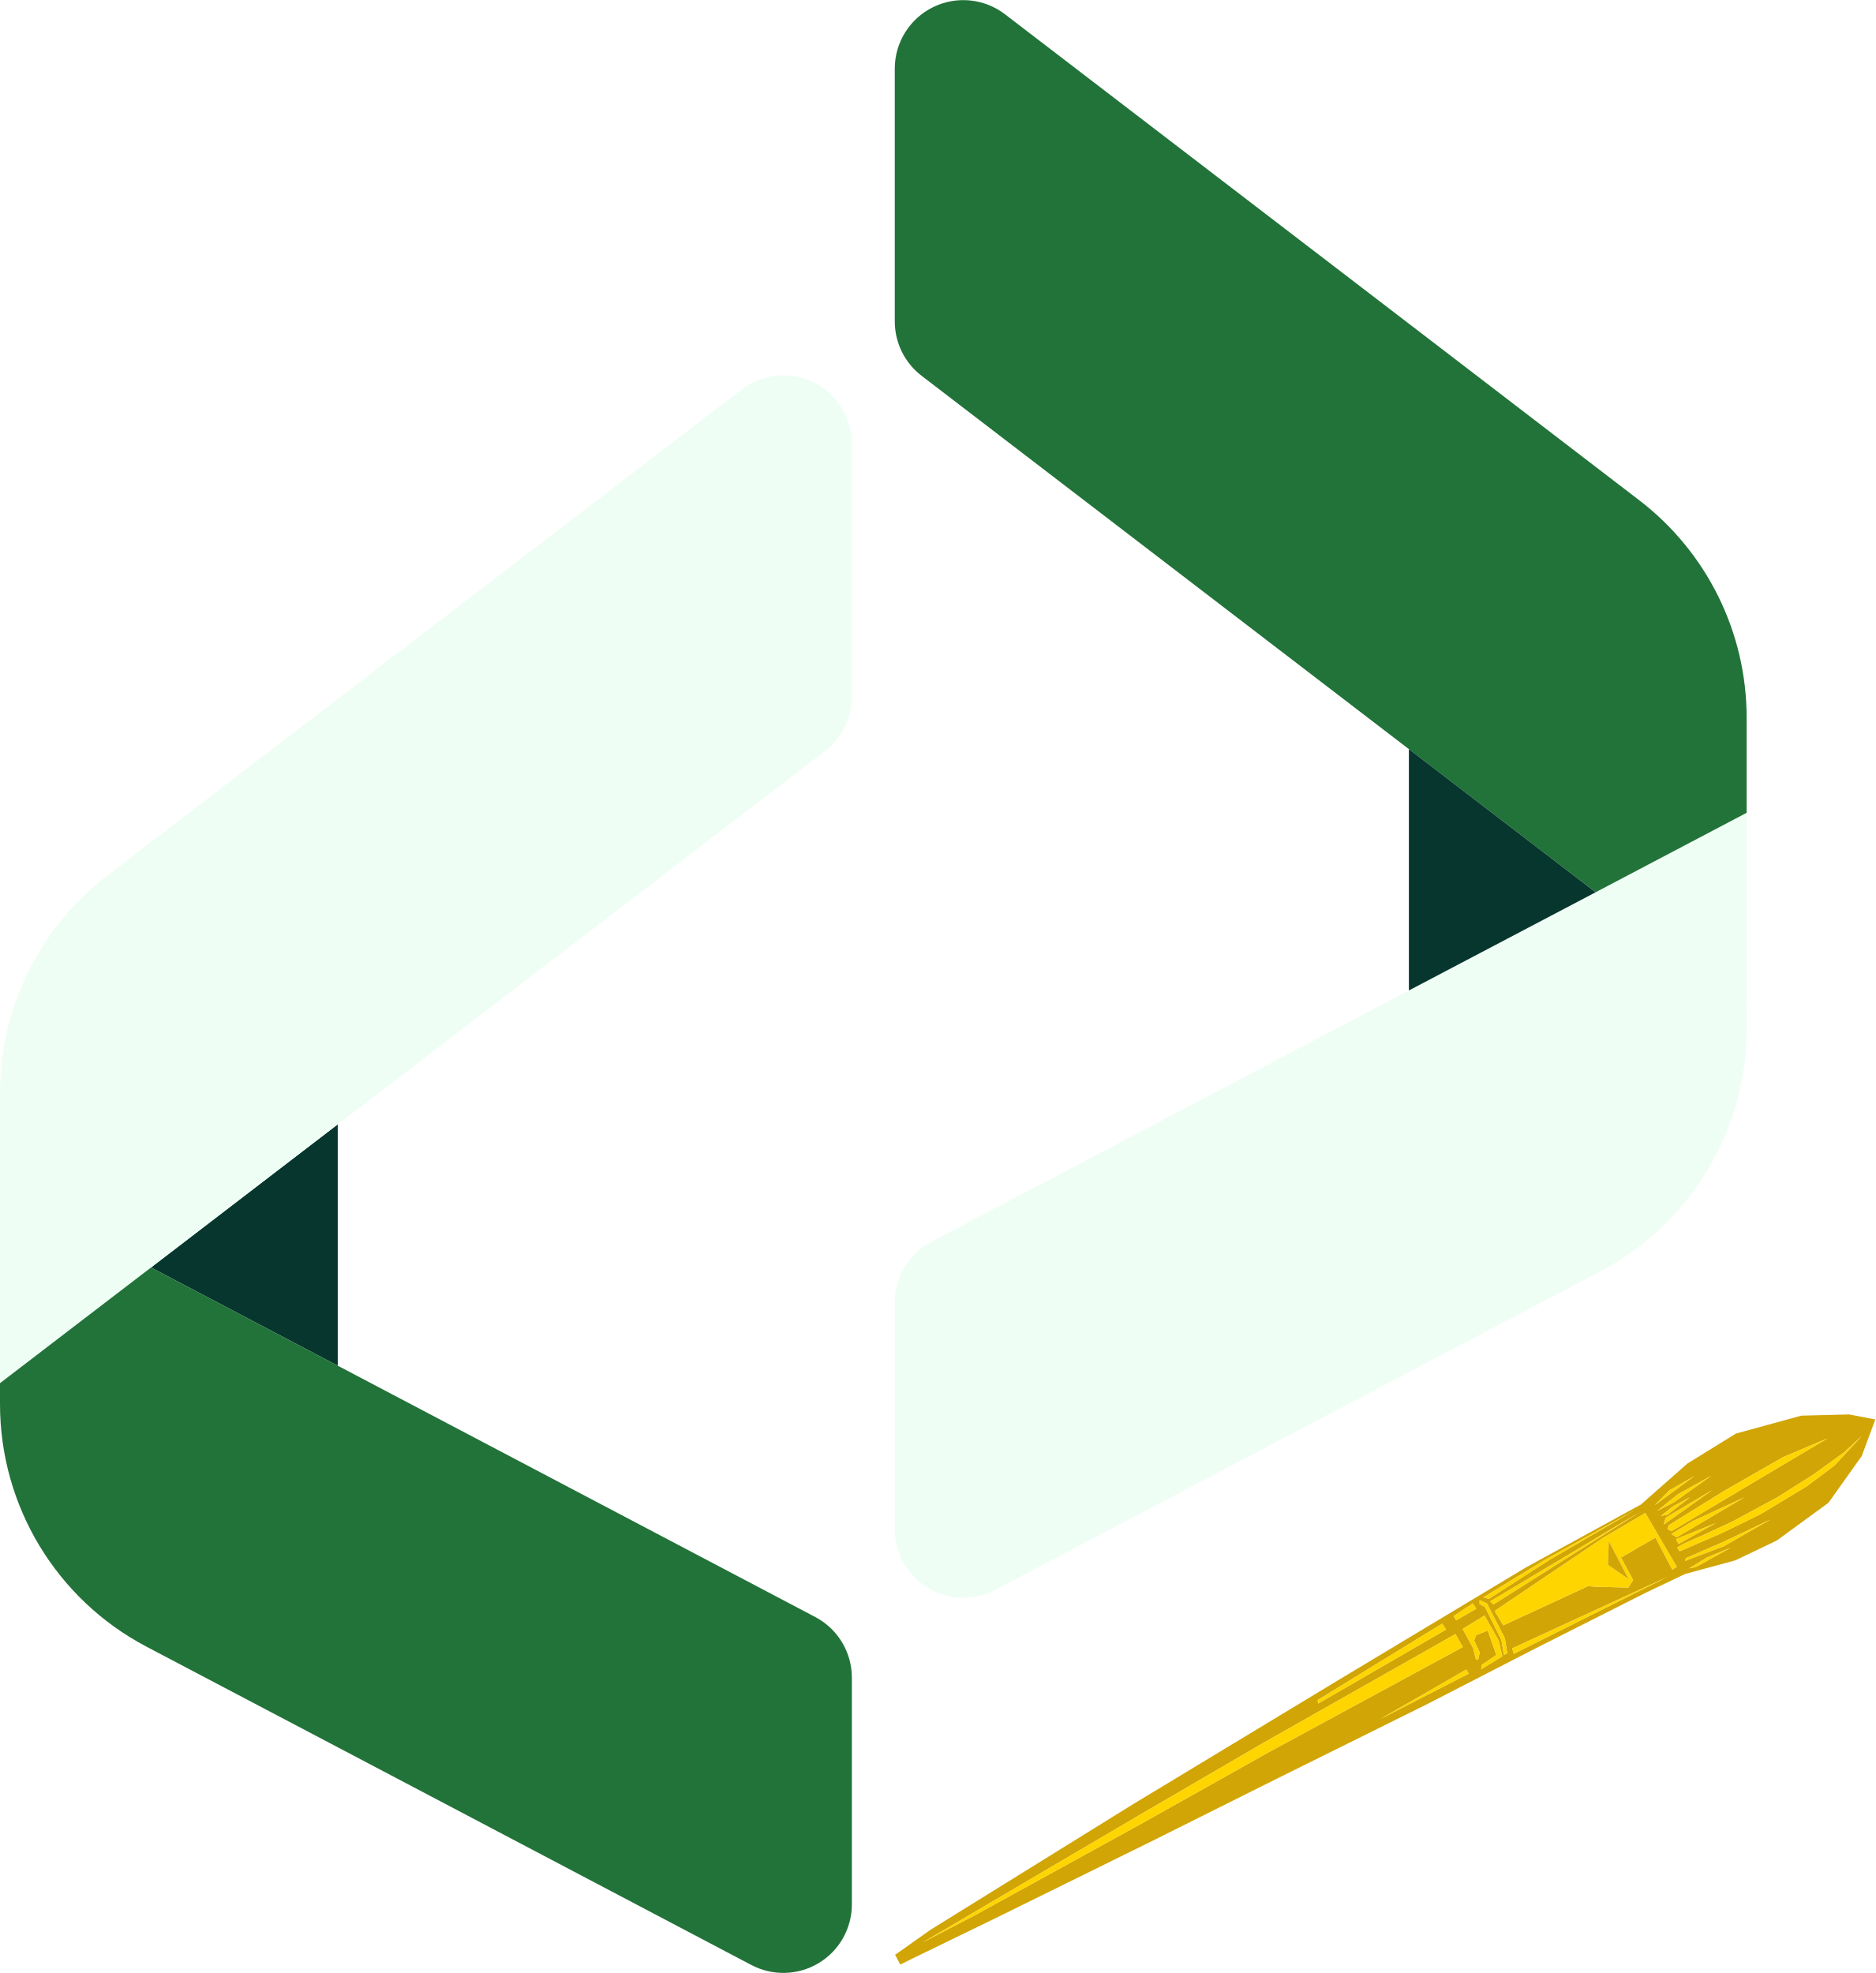
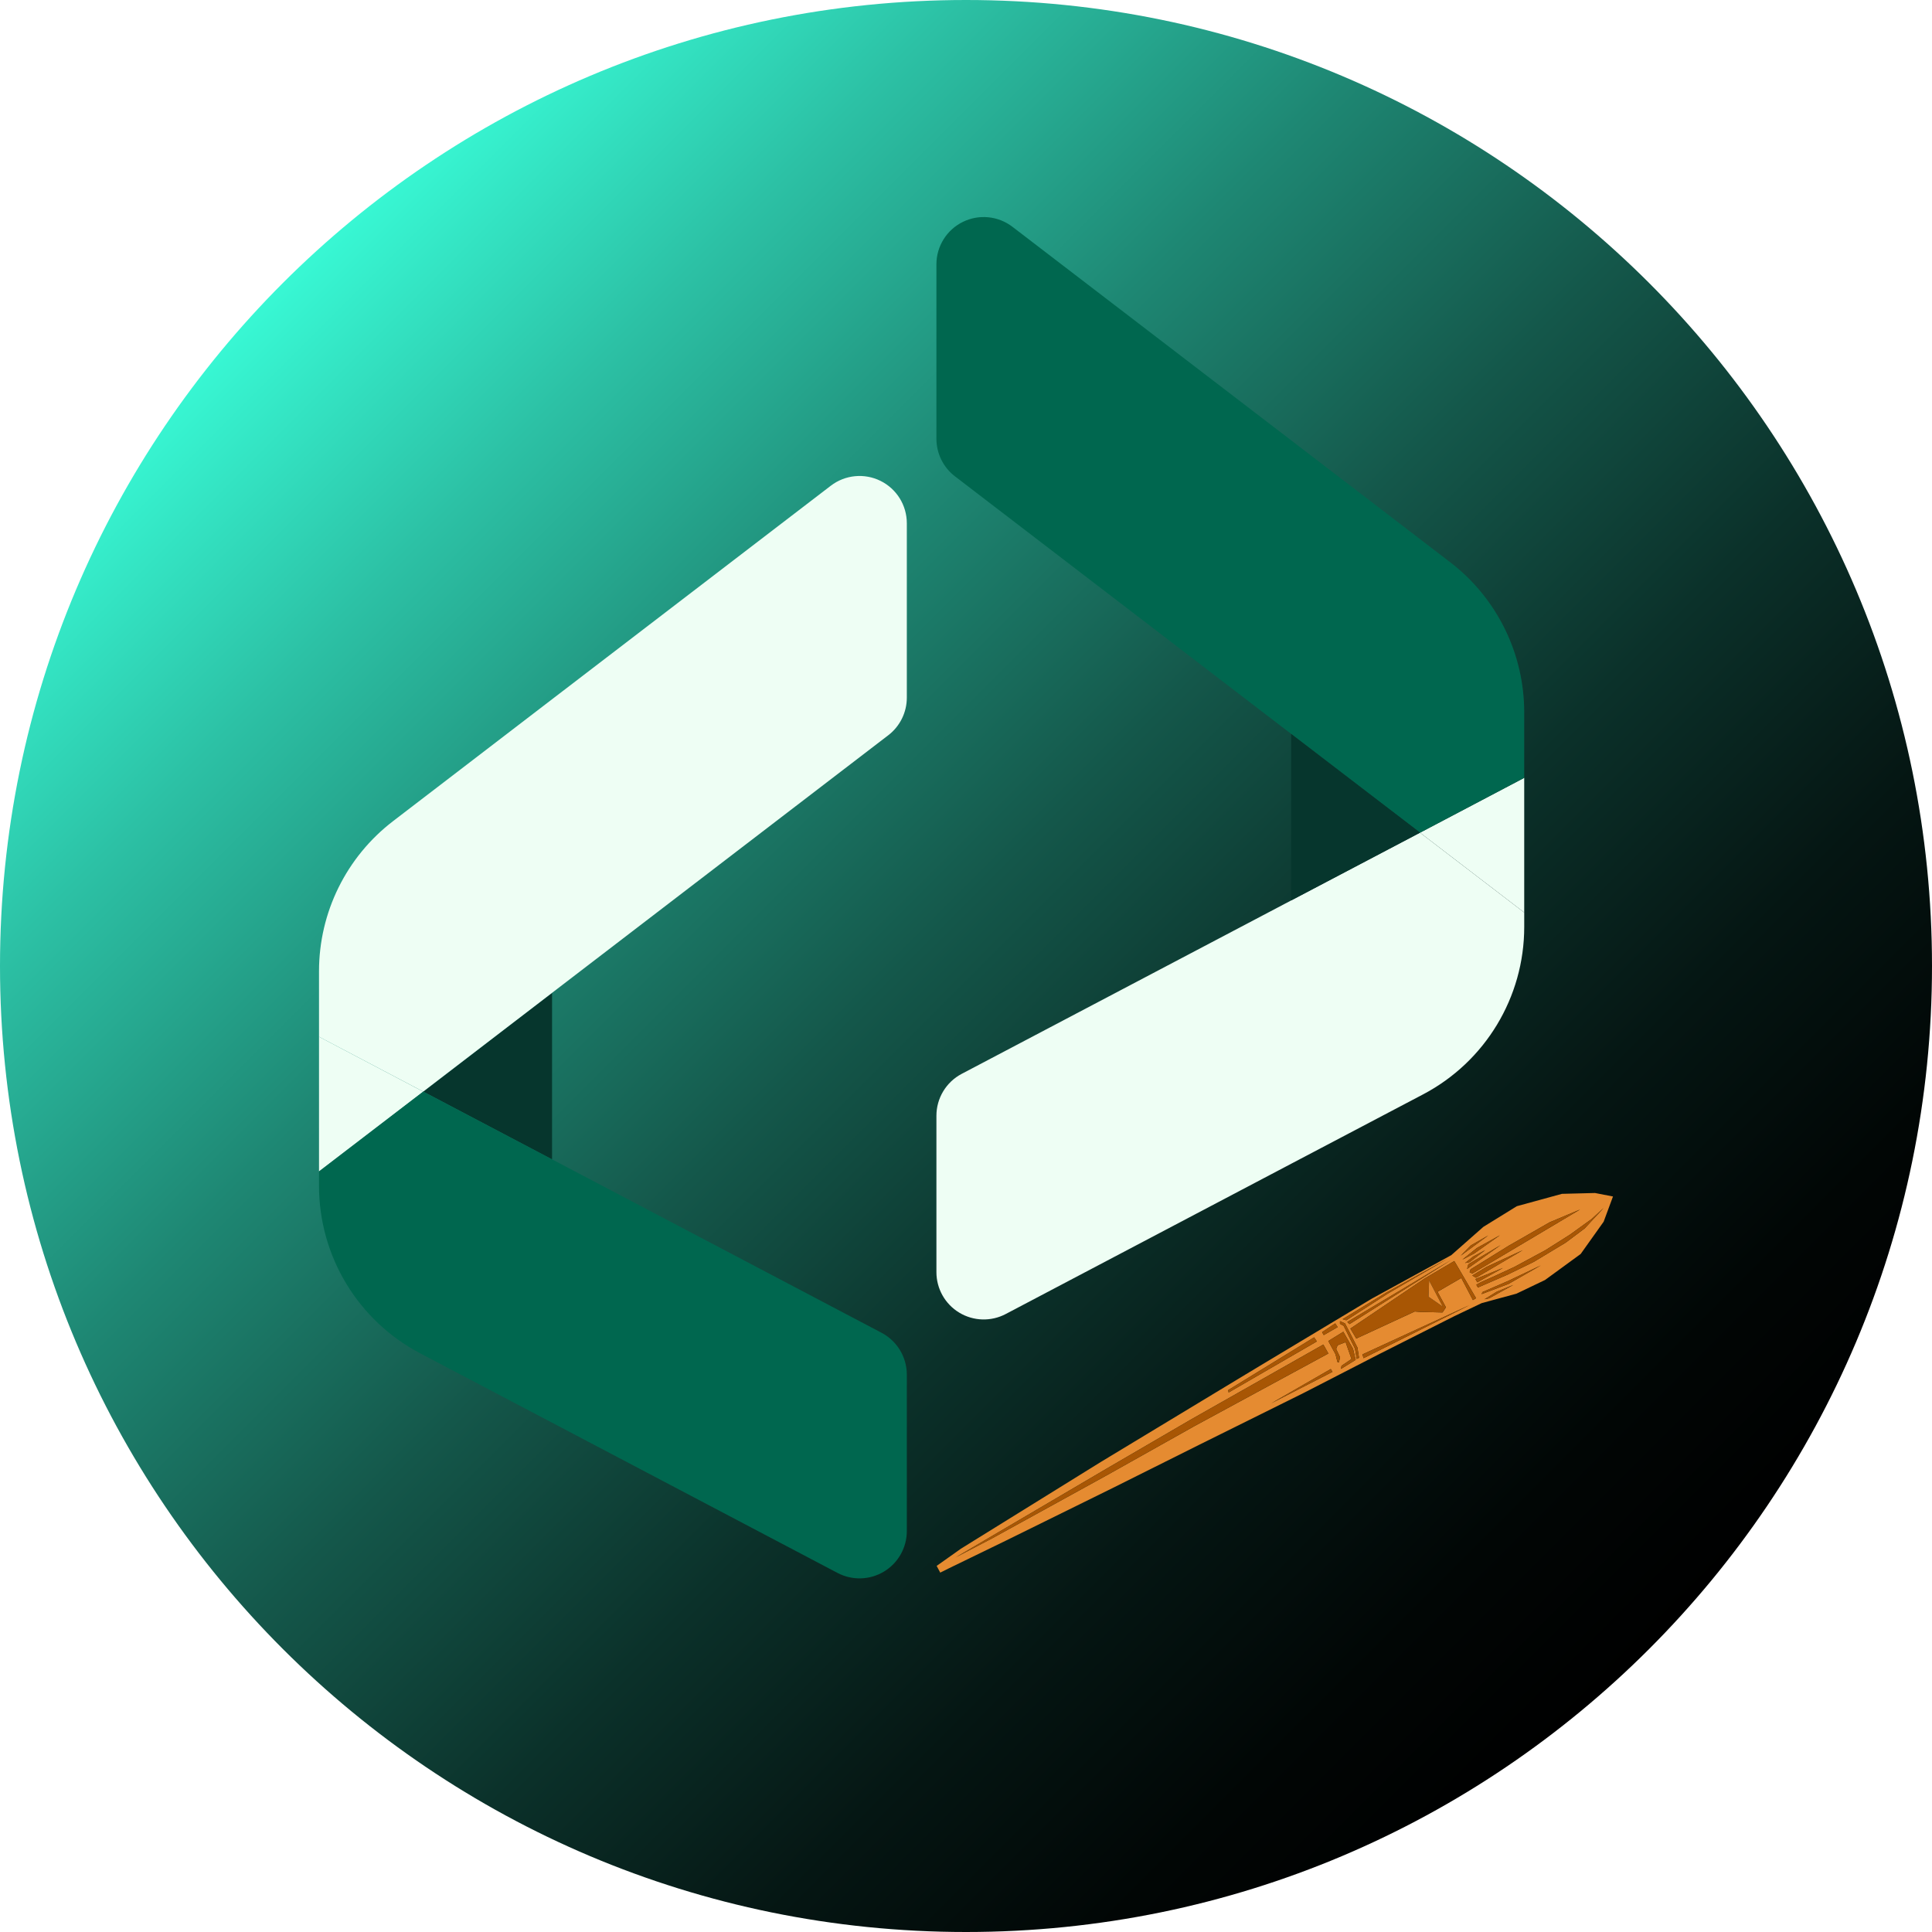
- <svg xmlns="http://www.w3.org/2000/svg" id="Layer_1" data-name="Layer 1" viewBox="0 0 489.341 514.859">
-   <polygon points="39.409 330.755 0 360.937 0 310.014 39.409 330.755" style="fill:#eefef4" />
-   <polygon points="88.133 293.403 88.133 356.378 39.409 330.755 88.133 293.403" style="fill:#06362d" />
-   <path d="M299.92,164.384V230.363a17.913,17.913,0,0,1-7.009,14.197L165.762,341.973l-48.724,37.352L77.629,358.584V333.802a71.499,71.499,0,0,1,28.019-56.771l60.114-46.078,105.406-80.749A17.877,17.877,0,0,1,299.92,164.384Z" transform="translate(-77.6291 -48.5708)" style="fill:#eefef4" />
-   <path d="M299.92,486.359v59.167a17.884,17.884,0,0,1-26.213,15.824L165.762,504.526l-49.905-26.249A71.529,71.529,0,0,1,77.629,414.98v-5.471l39.409-30.182,48.724,25.623,124.61,65.586A17.905,17.905,0,0,1,299.92,486.359Z" transform="translate(-77.6291 -48.5708)" style="fill:#227339" />
-   <path d="M533.404,311.594v5.471a71.53,71.53,0,0,1-38.229,63.297L445.271,406.612,337.326,463.436a17.884,17.884,0,0,1-26.213-15.824V388.445a17.905,17.905,0,0,1,9.548-15.824l124.61-65.586,48.724-25.623Z" transform="translate(-77.6291 -48.5708)" style="fill:#eefef4" />
-   <polygon points="455.775 212.1 455.775 263.024 416.366 232.841 455.775 212.1" style="fill:#eefef4" />
-   <path d="M533.404,235.888v24.782l-39.409,20.741L445.271,244.06,318.123,146.646a17.913,17.913,0,0,1-7.009-14.197V66.47a17.877,17.877,0,0,1,28.752-14.179L445.271,133.039l60.114,46.078A71.499,71.499,0,0,1,533.404,235.888Z" transform="translate(-77.6291 -48.5708)" style="fill:#227339" />
-   <polygon points="416.366 232.841 367.642 258.464 367.642 195.489 416.366 232.841" style="fill:#06362d" />
-   <line x1="392.721" y1="427.577" x2="392.699" y2="427.538" style="fill:none" />
-   <line x1="383.33" y1="436.839" x2="383.259" y2="436.733" style="fill:none" />
-   <line x1="449.961" y1="402.242" x2="449.777" y2="402.319" style="fill:none" />
-   <path d="M560.17,417.67l-12.51.32-17.05,4.67-12.65,7.81-12.15,10.71-30,16.42-47.78,28.69-54.64,33.03-53,32.86-9.19,6.51,1.36,2.54,3.29-1.64,21.35-10.37,41.2-20.3,32.06-16.02,39.51-19.6,28.42-14.62,28.62-14.45,10.32-4.92,13.11-3.56,10.83-5.18,13.48-9.84,8.69-12.21,3.53-9.53Zm-17.18,11.1,11.53-4.86-40.77,24.23-1-.54.36-1.04,14.39-8.92Zm-27.82,20.94-1.42-.82,5.47-3.31,13.63-6.29Zm10.24-3.72-9.76,5.46-.7-1.22Zm-13.62.4.48-1.76,12.21-7.26Zm-.75-2.24,3.07-2.45,4.54-2.43-5.9,4.54Zm3.41-3.58-4.43,2.29,5.45-4.36,8.76-4.86Zm-1.2-3.09,6.57-3.77-10.43,7.67ZM481.1,455.41l23.09-12.74-22.32,13.01L466.12,465.8l-1.41-.41Zm24.59-12.37-38.35,24.21-.84-.8Zm-43.75,23.94.91,1.4-5.26,3.02-.63-1.11Zm-7.98,5.28,1.02,1.54-33.36,19.31-.17-.9Zm-45.4,33.63-33.11,18.58-43.43,23.89-13.68,7.13,57.25-33.65,31.67-18.45,50.17-28.41,1.9,3.39Zm29.13-8.67,22.55-12.98.64,1.07Zm26.44-13.04.17-1.16,3.79-2.57-2.24-6.39-3.04,1.2-.52,1.41,1.45,3.08-.41,1.99-.57-.18-.72-2.9-2.73-5.01,5.68-3.5,3.67,6.45,1,4.17Zm5.92-3.75-.64-3.88-4.29-8.64-1.41-.78.01-1,1.92.87,4.68,9.1.61,3.88Zm2.6-.3-.42-1.42,40.58-18.68ZM514,458.17l-4.39-8.37-9,5.22,3.18,5.88-1.28,1.94-8.43-.2-2.07-.16-22.12,10.23-2.23-3.76,28.07-18.94,11.23-6.61,8.22,14.04Zm6.14-.68-1.77.37,4.68-2.87,6.22-2.56Zm7.33-5.44-10.16,3.85.27-.75,9.73-4.21.1-.05.18-.08,12.11-5.77Zm28.79-20.99-7.19,5.38-12.04,7.26-9.85,4.81L516.83,453l-.93.41-.61-1.03,1.75-.99,4.56-2.02,8.05-3.72,11.73-6.33,9.33-5.9,8.14-5.88,4.58-4.2Z" transform="translate(-77.6291 -48.5708)" style="fill:#d1a505" />
-   <polygon points="393.301 431.409 392.421 431.859 391.781 427.979 387.491 419.339 386.081 418.559 386.091 417.559 388.011 418.429 392.691 427.529 393.301 431.409" style="fill:#ffd500" />
-   <polygon points="383.252 436.74 360.061 448.649 382.608 435.668 383.252 436.74" style="fill:#ffd500" />
-   <polygon points="381.696 429.803 330.933 457.321 297.818 475.899 254.386 499.787 240.708 506.922 297.961 473.27 329.628 454.818 379.801 426.405 381.696 429.803" style="fill:#ffd500" />
-   <polygon points="377.351 425.225 343.986 444.536 343.825 443.642 376.332 423.688 377.351 425.225" style="fill:#ffd500" />
-   <polygon points="385.219 419.808 379.962 422.829 379.336 421.721 384.307 418.413 385.219 419.808" style="fill:#ffd500" />
-   <polygon points="386.667 434.452 390.458 431.877 388.222 425.494 385.183 426.692 384.664 428.104 386.113 431.18 385.701 433.164 385.129 432.986 384.414 430.089 381.678 425.082 387.364 421.578 391.03 428.033 392.031 432.199 386.506 435.614 386.667 434.452" style="fill:#ffd500" />
-   <polygon points="435.177 411.457 395.017 431.555 394.606 430.142 435.177 411.457" style="fill:#ffd500" />
-   <polygon points="428.06 394.471 389.706 418.681 388.866 417.876 428.06 394.471" style="fill:#ffd500" />
-   <polygon points="426.558 394.095 404.243 407.112 388.491 417.233 387.078 416.822 403.475 406.844 426.558 394.095" style="fill:#ffd500" />
-   <polygon points="451.645 403.858 442.508 408.918 440.738 409.294 445.422 406.415 451.645 403.858" style="fill:#ffd500" />
-   <polygon points="462.069 396.473 449.839 403.483 439.683 407.327 439.951 406.576 449.678 402.374 449.785 402.32 462.069 396.473" style="fill:#ffd500" />
-   <polygon points="485.797 374.766 478.627 382.491 471.438 387.873 459.405 395.132 449.553 399.942 439.2 404.43 438.27 404.842 437.662 403.804 439.414 402.821 443.974 400.801 452.02 397.081 463.75 390.752 473.083 384.851 481.219 378.968 485.797 374.766" style="fill:#ffd500" />
-   <polygon points="447.783 397.421 438.02 402.875 437.322 401.659 447.783 397.421" style="fill:#ffd500" />
-   <polygon points="455.221 390.716 437.537 401.14 436.124 400.318 441.596 397.01 455.221 390.716" style="fill:#ffd500" />
-   <polygon points="446.853 388.803 434.158 397.814 434.64 396.062 446.853 388.803" style="fill:#ffd500" />
-   <polygon points="442.186 385.137 431.762 392.808 435.624 388.91 442.186 385.137" style="fill:#ffd500" />
-   <polygon points="446.602 385.066 436.822 392.003 432.387 394.292 437.841 389.929 446.602 385.066" style="fill:#ffd500" />
-   <polygon points="441.024 390.698 435.123 395.24 433.407 395.579 436.482 393.13 441.024 390.698" style="fill:#ffd500" />
-   <polygon points="476.892 375.339 436.124 399.567 435.123 399.03 435.481 397.993 449.875 389.071 465.359 380.202 476.892 375.339" style="fill:#ffd500" />
-   <path d="M506.959,443.399,495.73,450.015l-28.072,18.936,2.235,3.755,22.118-10.228,2.074.161,8.422.197,1.287-1.931-3.183-5.883,8.994-5.221,4.399,8.368,1.18-.733Zm-4.363,17.237-5.364-3.719.197-6.169Z" transform="translate(-77.6291 -48.5708)" style="fill:#ffd500" />
-   <polygon points="424.967 412.065 419.603 408.346 419.799 402.177 424.967 412.065" style="fill:#d1a505" />
+ <svg xmlns="http://www.w3.org/2000/svg" id="Layer_1" data-name="Layer 1" viewBox="0 0 595.084 595.084">
+   <defs>
+     <linearGradient id="linear-gradient" x1="507.936" y1="507.936" x2="87.148" y2="87.148" gradientUnits="userSpaceOnUse">
+       <stop offset="0" />
+       <stop offset="0.097" stop-color="#010605" />
+       <stop offset="0.224" stop-color="#051613" />
+       <stop offset="0.366" stop-color="#0b312a" />
+       <stop offset="0.521" stop-color="#14574a" />
+       <stop offset="0.686" stop-color="#1e8773" />
+       <stop offset="0.856" stop-color="#2cc1a5" />
+       <stop offset="1" stop-color="#38f8d4" />
+     </linearGradient>
+   </defs>
+   <circle cx="297.542" cy="297.542" r="297.542" style="fill:url(#linear-gradient)" />
+   <polygon points="130.36 336.233 98.261 360.814 98.261 319.332 130.36 336.233" style="fill:#eefef4" />
+   <polygon points="170.042 305.804 170.042 357.1 130.36 336.233 170.042 305.804" style="fill:#06362d" />
+   <path d="M304.07,169.619v53.739a14.59,14.59,0,0,1-5.709,11.563L194.8,314.264l-39.686,30.423-32.098-16.894V307.609a58.236,58.236,0,0,1,22.821-46.239l48.963-37.53,85.852-65.769A14.56,14.56,0,0,1,304.07,169.619Z" transform="translate(-24.7554 -8.4578)" style="fill:#eefef4" />
+   <path d="M304.07,431.866V480.059a14.564,14.564,0,0,1-21.348,12.885l-87.924-46.279-40.643-21.38a58.262,58.262,0,0,1-31.138-51.557v-4.455l32.099-24.581,39.682,20.867,101.493,53.414A14.594,14.594,0,0,1,304.07,431.866Z" transform="translate(-24.7554 -8.4578)" style="fill:#00674f" />
+   <path d="M494.24,289.521v4.456a58.26,58.26,0,0,1-31.137,51.555l-40.647,21.379-87.92,46.283a14.566,14.566,0,0,1-21.35-12.889V352.115a14.584,14.584,0,0,1,7.777-12.889l101.493-53.419,39.686-20.87Z" transform="translate(-24.7554 -8.4578)" style="fill:#eefef4" />
+   <polygon points="469.481 239.586 469.481 281.059 437.39 256.478 469.481 239.586" style="fill:#eefef4" />
+   <path d="M494.237,227.86v20.183l-32.091,16.893-39.69-30.421-103.562-79.34a14.615,14.615,0,0,1-5.71-11.566v-53.74A14.564,14.564,0,0,1,336.608,78.32l85.847,65.77,48.967,37.532A58.237,58.237,0,0,1,494.237,227.86Z" transform="translate(-24.7554 -8.4578)" style="fill:#00674f" />
+   <polygon points="437.39 256.478 397.7 277.345 397.7 226.057 437.39 256.478" style="fill:#06362d" />
+   <line x1="418.128" y1="415.09" x2="418.11" y2="415.058" style="fill:none" />
+   <line x1="410.479" y1="422.634" x2="410.421" y2="422.547" style="fill:none" />
+   <path d="M516.041,375.918l-10.189.261-13.887,3.804-10.303,6.361-9.896,8.723L447.33,408.441,408.414,431.809,363.91,458.711l-43.168,26.764-7.485,5.302,1.108,2.069,2.68-1.336,17.389-8.446,33.557-16.534,26.113-13.048,32.18-15.964L449.432,425.61l23.311-11.769,8.405-4.007,10.678-2.9,8.821-4.219L511.626,394.7l7.078-9.945,2.875-7.762Zm-13.993,9.041,9.391-3.958L478.232,400.736l-.815-.44.293-.847,11.721-7.265Zm-22.659,17.055-1.157-.668,4.455-2.696,11.101-5.123Zm8.34-3.03-7.949,4.447-.57-.994Zm-11.093.326.391-1.434,9.945-5.913Zm-.611-1.825,2.5-1.996,3.698-1.979-4.806,3.698Zm2.777-2.916-3.608,1.865,4.439-3.551,7.135-3.958Zm-.977-2.517,5.351-3.071-8.495,6.247ZM451.639,406.657l18.806-10.377L452.266,406.877,439.438,415.12l-1.148-.334Zm20.028-10.075-31.236,19.719-.684-.652Zm-35.634,19.499.741,1.14-4.284,2.46-.513-.904Zm-6.5,4.301.831,1.254-27.171,15.728-.139-.733Zm-36.978,27.391-26.968,15.133L330.215,482.364l-11.142,5.807,46.63-27.408,25.795-15.027,40.863-23.14,1.548,2.761Zm23.726-7.062,18.367-10.572.521.872ZM437.817,430.09l.139-.945,3.087-2.093-1.824-5.205-2.476.977-.423,1.148,1.181,2.509-.334,1.621-.464-.147-.586-2.362-2.224-4.081,4.626-2.851,2.989,5.253.815,3.396Zm4.822-3.054-.521-3.16-3.494-7.037-1.148-.635.008-.815,1.564.709,3.812,7.412.497,3.16Zm2.118-.244-.342-1.157,33.052-15.215Zm33.679-17.886-3.576-6.817-7.33,4.252,2.59,4.789-1.042,1.58-6.866-.163-1.686-.13-18.017,8.332-1.816-3.062,22.863-15.426,9.147-5.384,6.695,11.435Zm5.001-.554-1.442.301,3.812-2.338,5.066-2.085Zm5.97-4.431-8.275,3.136.22-.611,7.925-3.429.082-.041.147-.065,9.863-4.7Zm23.449-17.096L507,391.206l-9.806,5.913-8.023,3.918-8.43,3.657-.757.334-.497-.839,1.425-.806,3.714-1.645,6.557-3.03,9.554-5.156,7.599-4.806,6.63-4.789,3.73-3.421Z" transform="translate(-24.7554 -8.4578)" style="fill:#e58b31" />
+   <polygon points="418.6 418.211 417.883 418.578 417.362 415.418 413.868 408.38 412.72 407.745 412.728 406.931 414.292 407.639 418.103 415.051 418.6 418.211" style="fill:#a85604" />
+   <polygon points="410.415 422.553 391.527 432.253 409.893 421.681 410.415 422.553" style="fill:#a85604" />
+   <polygon points="409.152 416.9 367.8 439.315 340.833 454.448 305.459 473.906 294.317 479.713 340.947 452.306 366.742 437.279 407.605 414.139 409.152 416.9" style="fill:#a85604" />
+   <polygon points="405.609 413.178 378.438 428.906 378.299 428.173 404.778 411.923 405.609 413.178" style="fill:#a85604" />
+   <polygon points="412.019 408.763 407.735 411.223 407.222 410.319 411.278 407.623 412.019 408.763" style="fill:#a85604" />
+   <polygon points="413.2 420.687 416.287 418.594 414.463 413.39 411.987 414.367 411.563 415.515 412.744 418.024 412.41 419.645 411.946 419.498 411.359 417.136 409.136 413.056 413.762 410.205 416.751 415.458 417.566 418.855 413.062 421.632 413.2 420.687" style="fill:#a85604" />
+   <polygon points="452.711 401.962 420.001 418.334 419.659 417.177 452.711 401.962" style="fill:#a85604" />
+   <polygon points="446.912 388.124 415.676 407.843 414.992 407.191 446.912 388.124" style="fill:#a85604" />
+   <polygon points="445.69 387.823 427.511 398.419 414.682 406.662 413.534 406.328 426.884 398.199 445.69 387.823" style="fill:#a85604" />
+   <polygon points="466.118 395.772 458.681 399.893 457.24 400.195 461.051 397.857 466.118 395.772" style="fill:#a85604" />
+   <polygon points="474.613 389.753 464.651 395.463 456.376 398.598 456.596 397.988 464.521 394.559 464.603 394.518 464.749 394.453 474.613 389.753" style="fill:#a85604" />
+   <polygon points="493.94 372.079 488.101 378.366 482.244 382.748 472.438 388.662 464.415 392.579 455.985 396.236 455.228 396.57 454.731 395.731 456.156 394.925 459.87 393.28 466.427 390.25 475.981 385.094 483.58 380.289 490.21 375.499 493.94 372.079" style="fill:#a85604" />
+   <polygon points="462.974 390.527 455.024 394.974 454.454 393.98 462.974 390.527" style="fill:#a85604" />
+   <polygon points="469.033 385.07 454.633 393.557 453.477 392.889 457.932 390.193 469.033 385.07" style="fill:#a85604" />
+   <polygon points="462.216 383.506 451.88 390.853 452.271 389.419 462.216 383.506" style="fill:#a85604" />
+   <polygon points="458.421 380.525 449.925 386.772 453.069 383.595 458.421 380.525" style="fill:#a85604" />
+   <polygon points="462.013 380.468 454.047 386.112 450.439 387.977 454.878 384.426 462.013 380.468" style="fill:#a85604" />
+   <polygon points="457.468 385.053 452.662 388.751 451.269 389.028 453.77 387.033 457.468 385.053" style="fill:#a85604" />
+   <polygon points="486.683 372.543 453.477 392.278 452.662 391.838 452.955 390.991 464.676 383.726 477.292 376.501 486.683 372.543" style="fill:#a85604" />
+   <path d="M472.702,396.875l-9.147,5.384-22.863,15.426,1.816,3.062,18.017-8.332,1.686.13,6.866.163,1.042-1.58-2.59-4.789,7.33-4.252,3.576,6.817.961-.595Zm-3.551,14.042-4.374-3.03.163-5.025Z" transform="translate(-24.7554 -8.4578)" style="fill:#a85604" />
+   <polygon points="444.395 402.459 440.021 399.429 440.184 394.404 444.395 402.459" style="fill:#e58b31" />
</svg>
